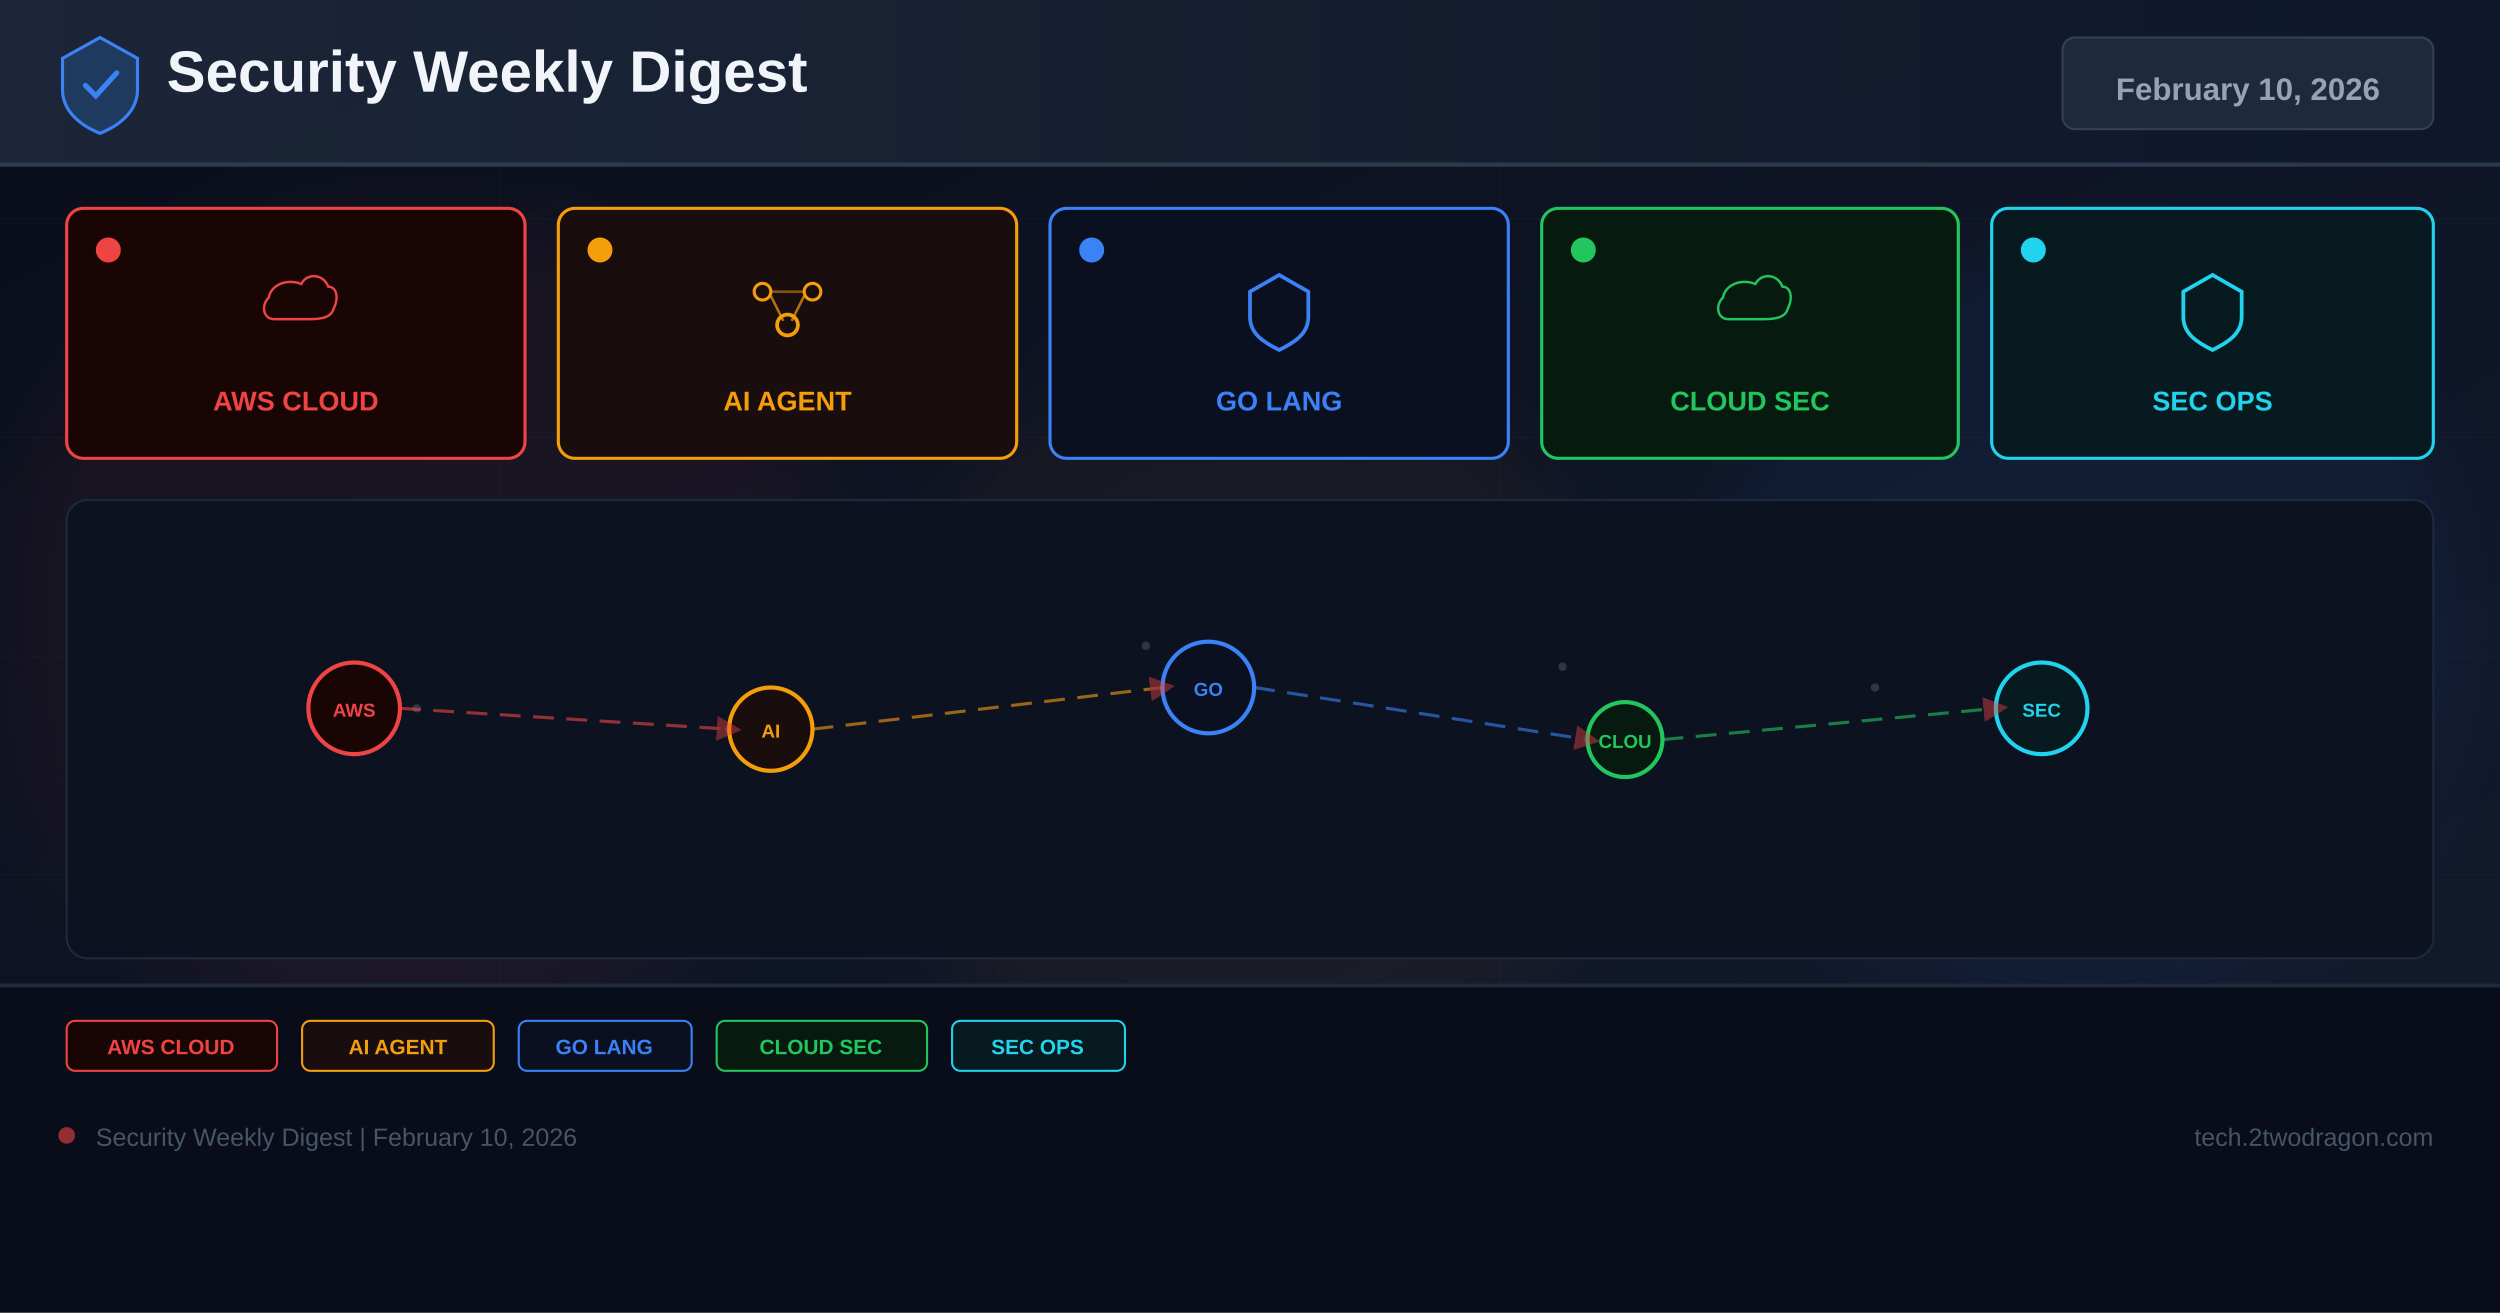
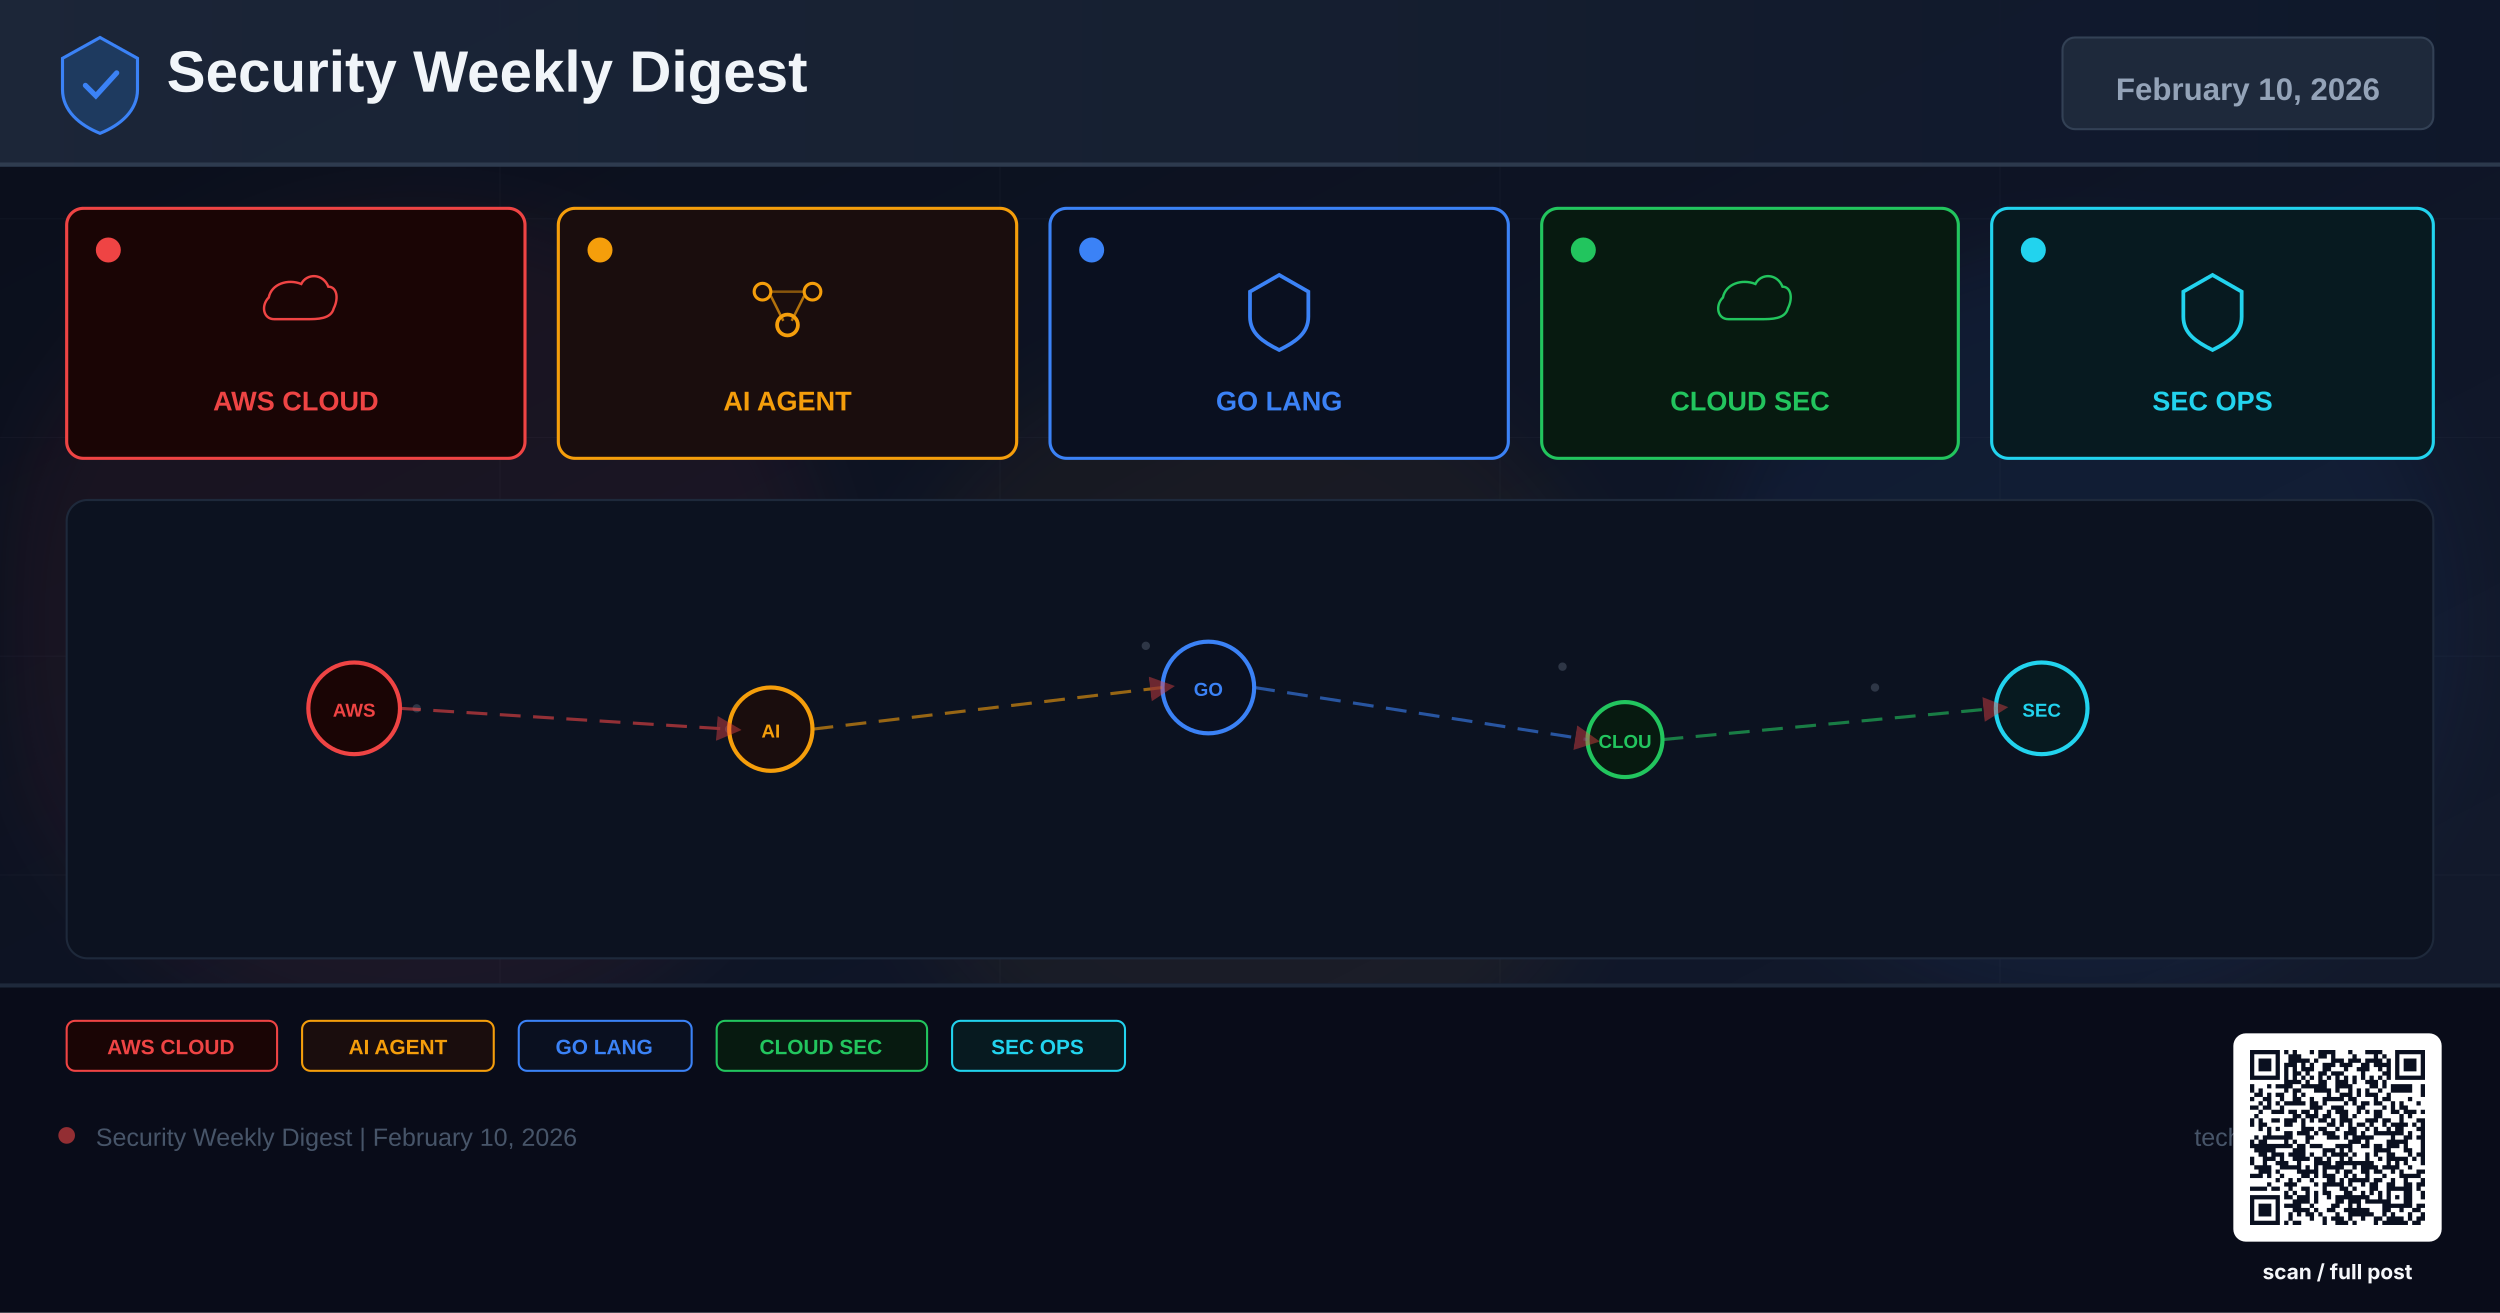
<svg xmlns="http://www.w3.org/2000/svg" width="1200" height="630" viewBox="0 0 1200 630">
  <defs>
    <linearGradient id="bg" x1="0%" y1="0%" x2="100%" y2="100%">
      <stop offset="0%" stop-color="#0a0e1a" />
      <stop offset="60%" stop-color="#0f1628" />
      <stop offset="100%" stop-color="#141b2d" />
    </linearGradient>
    <linearGradient id="hg" x1="0%" y1="0%" x2="100%" y2="0%">
      <stop offset="0%" stop-color="#1e293b" />
      <stop offset="100%" stop-color="#0f172a" />
    </linearGradient>
    <filter id="glow" x="-50%" y="-50%" width="200%" height="200%">
      <feGaussianBlur stdDeviation="18" />
    </filter>
    <marker id="ar" markerWidth="8" markerHeight="8" refX="4" refY="4" orient="auto">
      <path d="M0,0 L8,4 L0,8 Z" fill="#ef4444" opacity="0.7" />
    </marker>
  </defs>
  <rect width="1200" height="630" fill="url(#bg)" />
  <g opacity="0.04" stroke="#94a3b8" stroke-width="0.5">
    <line x1="0" y1="105" x2="1200" y2="105" />
    <line x1="0" y1="210" x2="1200" y2="210" />
    <line x1="0" y1="315" x2="1200" y2="315" />
    <line x1="0" y1="420" x2="1200" y2="420" />
    <line x1="0" y1="525" x2="1200" y2="525" />
    <line x1="240" y1="0" x2="240" y2="630" />
    <line x1="480" y1="0" x2="480" y2="630" />
    <line x1="720" y1="0" x2="720" y2="630" />
    <line x1="960" y1="0" x2="960" y2="630" />
  </g>
  <circle cx="200" cy="300" r="200" fill="#ef4444" opacity="0.06" filter="url(#glow)" />
  <circle cx="600" cy="350" r="180" fill="#f59e0b" opacity="0.05" filter="url(#glow)" />
  <circle cx="1000" cy="300" r="180" fill="#3b82f6" opacity="0.06" filter="url(#glow)" />
  <rect x="0" y="0" width="1200" height="80" fill="url(#hg)" opacity="0.9" />
  <rect x="0" y="78" width="1200" height="2" fill="#334155" opacity="0.8" />
  <g transform="translate(48,40)">
    <path d="M0,-22 L18,-12 L18,3 C18,13 10,20 0,24 C-10,20 -18,13 -18,3 L-18,-12 Z" fill="#1e3a5f" stroke="#3b82f6" stroke-width="1.5" />
    <path d="M-7,1 L-2,6 L8,-5" stroke="#3b82f6" stroke-width="2.5" fill="none" stroke-linecap="round" />
  </g>
  <text x="80" y="44" font-family="Arial,sans-serif" font-size="28" font-weight="700" fill="#f1f5f9">Security Weekly Digest</text>
  <rect x="990" y="18" width="178" height="44" rx="6" fill="#1e293b" stroke="#334155" stroke-width="1" />
  <text x="1079" y="48" font-family="Arial,sans-serif" font-size="15" font-weight="700" fill="#94a3b8" text-anchor="middle">February 10, 2026</text>
  <rect x="32" y="100" width="220" height="120" rx="8" fill="#1a0505" stroke="#ef4444" stroke-width="1.5" />
  <circle cx="52" cy="120" r="6" fill="#ef4444" />
  <g transform="translate(142,148)">
    <path d="M-16,8 C-24,8 -26,-2 -20,-8 C-18,-18 -6,-22 4,-18 C8,-26 20,-26 24,-16 C30,-16 32,-8 28,0 C26,8 16,8 8,8 Z" fill="none" stroke="#ef4444" stroke-width="1.8" transform="scale(0.65)" />
  </g>
  <text x="142" y="197" font-family="Arial,sans-serif" font-size="13" font-weight="700" fill="#ef4444" text-anchor="middle">AWS CLOUD</text>
  <rect x="268" y="100" width="220" height="120" rx="8" fill="#1a0d0d" stroke="#f59e0b" stroke-width="1.5" />
  <circle cx="288" cy="120" r="6" fill="#f59e0b" />
  <g transform="translate(378,148)">
    <circle cx="-12" cy="-8" r="4" fill="none" stroke="#f59e0b" stroke-width="1.5" />
    <circle cx="12" cy="-8" r="4" fill="none" stroke="#f59e0b" stroke-width="1.5" />
    <circle cx="0" cy="8" r="5" fill="none" stroke="#f59e0b" stroke-width="1.8" />
    <line x1="-8" y1="-6" x2="-2" y2="6" stroke="#f59e0b" stroke-width="1.2" opacity="0.7" />
    <line x1="8" y1="-6" x2="2" y2="6" stroke="#f59e0b" stroke-width="1.2" opacity="0.7" />
    <line x1="-8" y1="-8" x2="8" y2="-8" stroke="#f59e0b" stroke-width="1.2" opacity="0.5" />
  </g>
  <text x="378" y="197" font-family="Arial,sans-serif" font-size="13" font-weight="700" fill="#f59e0b" text-anchor="middle">AI AGENT</text>
  <rect x="504" y="100" width="220" height="120" rx="8" fill="#0a1020" stroke="#3b82f6" stroke-width="1.5" />
  <circle cx="524" cy="120" r="6" fill="#3b82f6" />
  <g transform="translate(614,148)">
    <path d="M0,-16 L14,-8 L14,4 C14,12 8,16 0,20 C-8,16 -14,12 -14,4 L-14,-8 Z" fill="none" stroke="#3b82f6" stroke-width="1.8" />
  </g>
  <text x="614" y="197" font-family="Arial,sans-serif" font-size="13" font-weight="700" fill="#3b82f6" text-anchor="middle">GO LANG</text>
  <rect x="740" y="100" width="200" height="120" rx="8" fill="#071a10" stroke="#22c55e" stroke-width="1.5" />
  <circle cx="760" cy="120" r="6" fill="#22c55e" />
  <g transform="translate(840,148)">
    <path d="M-16,8 C-24,8 -26,-2 -20,-8 C-18,-18 -6,-22 4,-18 C8,-26 20,-26 24,-16 C30,-16 32,-8 28,0 C26,8 16,8 8,8 Z" fill="none" stroke="#22c55e" stroke-width="1.8" transform="scale(0.65)" />
  </g>
  <text x="840" y="197" font-family="Arial,sans-serif" font-size="13" font-weight="700" fill="#22c55e" text-anchor="middle">CLOUD SEC</text>
  <rect x="956" y="100" width="212" height="120" rx="8" fill="#071a20" stroke="#22d3ee" stroke-width="1.5" />
  <circle cx="976" cy="120" r="6" fill="#22d3ee" />
  <g transform="translate(1062,148)">
    <path d="M0,-16 L14,-8 L14,4 C14,12 8,16 0,20 C-8,16 -14,12 -14,4 L-14,-8 Z" fill="none" stroke="#22d3ee" stroke-width="1.8" />
  </g>
  <text x="1062" y="197" font-family="Arial,sans-serif" font-size="13" font-weight="700" fill="#22d3ee" text-anchor="middle">SEC OPS</text>
  <rect x="32" y="240" width="1136" height="220" rx="10" fill="#0c1220" stroke="#1e293b" stroke-width="1" />
  <g opacity="0.25">
    <circle cx="180" cy="330" r="2" fill="#94a3b8" />
    <circle cx="200" cy="340" r="2" fill="#94a3b8" />
    <circle cx="550" cy="310" r="2" fill="#94a3b8" />
    <circle cx="570" cy="325" r="2" fill="#94a3b8" />
    <circle cx="750" cy="320" r="2" fill="#94a3b8" />
    <circle cx="900" cy="330" r="2" fill="#94a3b8" />
    <circle cx="350" cy="350" r="2" fill="#94a3b8" />
    <circle cx="1000" cy="340" r="2" fill="#94a3b8" />
  </g>
  <circle cx="170" cy="340" r="22" fill="#1a0505" stroke="#ef4444" stroke-width="2" />
  <text x="170" y="344" font-family="Arial,sans-serif" font-size="9" font-weight="700" fill="#ef4444" text-anchor="middle">AWS</text>
  <circle cx="370" cy="350" r="20" fill="#1a0d0d" stroke="#f59e0b" stroke-width="2" />
  <text x="370" y="354" font-family="Arial,sans-serif" font-size="9" font-weight="700" fill="#f59e0b" text-anchor="middle">AI</text>
  <circle cx="580" cy="330" r="22" fill="#0a1020" stroke="#3b82f6" stroke-width="2" />
  <text x="580" y="334" font-family="Arial,sans-serif" font-size="9" font-weight="700" fill="#3b82f6" text-anchor="middle">GO</text>
  <circle cx="780" cy="355" r="18" fill="#071a10" stroke="#22c55e" stroke-width="2" />
  <text x="780" y="359" font-family="Arial,sans-serif" font-size="9" font-weight="700" fill="#22c55e" text-anchor="middle">CLOU</text>
  <circle cx="980" cy="340" r="22" fill="#071a20" stroke="#22d3ee" stroke-width="2" />
  <text x="980" y="344" font-family="Arial,sans-serif" font-size="9" font-weight="700" fill="#22d3ee" text-anchor="middle">SEC</text>
  <line x1="192" y1="340" x2="350" y2="350" stroke="#ef4444" stroke-width="1.5" stroke-dasharray="10 6" opacity="0.6" marker-end="url(#ar)" />
  <line x1="390" y1="350" x2="558" y2="330" stroke="#f59e0b" stroke-width="1.5" stroke-dasharray="10 6" opacity="0.6" marker-end="url(#ar)" />
  <line x1="602" y1="330" x2="762" y2="355" stroke="#3b82f6" stroke-width="1.5" stroke-dasharray="10 6" opacity="0.6" marker-end="url(#ar)" />
  <line x1="798" y1="355" x2="958" y2="340" stroke="#22c55e" stroke-width="1.5" stroke-dasharray="10 6" opacity="0.6" marker-end="url(#ar)" />
  <rect x="0" y="472" width="1200" height="158" fill="#080c18" opacity="0.95" />
  <rect x="0" y="472" width="1200" height="2" fill="#1e293b" />
  <rect x="32" y="490" width="101" height="24" rx="4" fill="#1a0505" stroke="#ef4444" stroke-width="1" />
  <text x="82" y="506" font-family="Arial,sans-serif" font-size="10" font-weight="700" fill="#ef4444" text-anchor="middle">AWS CLOUD</text>
  <rect x="145" y="490" width="92" height="24" rx="4" fill="#1a0d0d" stroke="#f59e0b" stroke-width="1" />
  <text x="191" y="506" font-family="Arial,sans-serif" font-size="10" font-weight="700" fill="#f59e0b" text-anchor="middle">AI AGENT</text>
  <rect x="249" y="490" width="83" height="24" rx="4" fill="#0a1020" stroke="#3b82f6" stroke-width="1" />
  <text x="290" y="506" font-family="Arial,sans-serif" font-size="10" font-weight="700" fill="#3b82f6" text-anchor="middle">GO LANG</text>
  <rect x="344" y="490" width="101" height="24" rx="4" fill="#071a10" stroke="#22c55e" stroke-width="1" />
  <text x="394" y="506" font-family="Arial,sans-serif" font-size="10" font-weight="700" fill="#22c55e" text-anchor="middle">CLOUD SEC</text>
  <rect x="457" y="490" width="83" height="24" rx="4" fill="#071a20" stroke="#22d3ee" stroke-width="1" />
  <text x="498" y="506" font-family="Arial,sans-serif" font-size="10" font-weight="700" fill="#22d3ee" text-anchor="middle">SEC OPS</text>
  <circle cx="32" cy="545" r="4" fill="#ef4444" opacity="0.6" />
  <text x="46" y="550" font-family="Arial,sans-serif" font-size="12" fill="#475569">Security Weekly Digest | February 10, 2026</text>
  <text x="1168" y="550" font-family="Arial,sans-serif" font-size="12" fill="#475569" text-anchor="end">tech.2twodragon.com</text>
+   <g transform="translate(1080,504)">
+     <rect x="-8" y="-8" width="100" height="100" rx="6" fill="#FFFFFF" />
+     <g transform="scale(2.04878)" fill="#0A1020">
+       <path d="M0 0h7v1h-7zM8 0h1v1h-1zM10 0h1v1h-1zM14 0h1v1h-1zM16 0h4v1h-4zM23 0h1v1h-1zM27 0h4v1h-4zM34 0h7v1h-7zM0 1h1v1h-1zM6 1h1v1h-1zM9 1h3v1h-3zM16 1h2v1h-2zM19 1h1v1h-1zM24 1h1v1h-1zM29 1h1v1h-1zM31 1h1v1h-1zM34 1h1v1h-1zM40 1h1v1h-1zM0 2h1v1h-1zM2 2h3v1h-3zM6 2h1v1h-1zM9 2h5v1h-5zM15 2h1v1h-1zM19 2h3v1h-3zM23 2h3v1h-3zM27 2h4v1h-4zM32 2h1v1h-1zM34 2h1v1h-1zM36 2h3v1h-3zM40 2h1v1h-1zM0 3h1v1h-1zM2 3h3v1h-3zM6 3h1v1h-1zM8 3h3v1h-3zM12 3h1v1h-1zM14 3h1v1h-1zM17 3h3v1h-3zM21 3h3v1h-3zM26 3h2v1h-2zM29 3h4v1h-4zM34 3h1v1h-1zM36 3h3v1h-3zM40 3h1v1h-1zM0 4h1v1h-1zM2 4h3v1h-3zM6 4h1v1h-1zM8 4h1v1h-1zM10 4h1v1h-1zM12 4h3v1h-3zM17 4h2v1h-2zM22 4h1v1h-1zM25 4h3v1h-3zM30 4h1v1h-1zM32 4h1v1h-1zM34 4h1v1h-1zM36 4h3v1h-3zM40 4h1v1h-1zM0 5h1v1h-1zM6 5h1v1h-1zM8 5h1v1h-1zM10 5h2v1h-2zM13 5h1v1h-1zM16 5h2v1h-2zM19 5h3v1h-3zM26 5h1v1h-1zM31 5h2v1h-2zM34 5h1v1h-1zM40 5h1v1h-1zM0 6h7v1h-7zM8 6h1v1h-1zM10 6h1v1h-1zM12 6h1v1h-1zM14 6h1v1h-1zM16 6h1v1h-1zM18 6h1v1h-1zM20 6h1v1h-1zM22 6h1v1h-1zM24 6h1v1h-1zM26 6h1v1h-1zM28 6h1v1h-1zM30 6h1v1h-1zM32 6h1v1h-1zM34 6h7v1h-7zM8 7h4v1h-4zM13 7h1v1h-1zM16 7h2v1h-2zM20 7h3v1h-3zM24 7h1v1h-1zM27 7h3v1h-3zM31 7h1v1h-1zM0 8h1v1h-1zM4 8h1v1h-1zM6 8h4v1h-4zM12 8h6v1h-6zM20 8h4v1h-4zM28 8h2v1h-2zM31 8h1v1h-1zM33 8h5v1h-5zM40 8h1v1h-1zM0 9h1v1h-1zM2 9h1v1h-1zM8 9h1v1h-1zM10 9h2v1h-2zM15 9h4v1h-4zM20 9h1v1h-1zM23 9h1v1h-1zM25 9h1v1h-1zM27 9h1v1h-1zM30 9h1v1h-1zM33 9h5v1h-5zM40 9h1v1h-1zM1 10h2v1h-2zM4 10h1v1h-1zM6 10h2v1h-2zM10 10h1v1h-1zM12 10h1v1h-1zM18 10h1v1h-1zM21 10h3v1h-3zM25 10h1v1h-1zM27 10h3v1h-3zM32 10h1v1h-1zM40 10h1v1h-1zM0 11h1v1h-1zM3 11h2v1h-2zM7 11h1v1h-1zM10 11h2v1h-2zM14 11h1v1h-1zM17 11h5v1h-5zM23 11h2v1h-2zM29 11h1v1h-1zM31 11h2v1h-2zM37 11h1v1h-1zM2 12h1v1h-1zM4 12h1v1h-1zM6 12h1v1h-1zM8 12h5v1h-5zM14 12h2v1h-2zM17 12h1v1h-1zM22 12h1v1h-1zM24 12h1v1h-1zM26 12h2v1h-2zM29 12h2v1h-2zM33 12h1v1h-1zM35 12h1v1h-1zM39 12h1v1h-1zM0 13h2v1h-2zM3 13h2v1h-2zM7 13h1v1h-1zM14 13h3v1h-3zM19 13h3v1h-3zM25 13h2v1h-2zM31 13h1v1h-1zM33 13h1v1h-1zM35 13h2v1h-2zM2 14h1v1h-1zM5 14h3v1h-3zM9 14h2v1h-2zM12 14h2v1h-2zM15 14h1v1h-1zM18 14h1v1h-1zM20 14h3v1h-3zM25 14h1v1h-1zM27 14h1v1h-1zM29 14h2v1h-2zM33 14h2v1h-2zM36 14h3v1h-3zM40 14h1v1h-1zM1 15h1v1h-1zM10 15h2v1h-2zM13 15h3v1h-3zM17 15h2v1h-2zM21 15h2v1h-2zM24 15h1v1h-1zM29 15h2v1h-2zM35 15h1v1h-1zM37 15h1v1h-1zM0 16h1v1h-1zM2 16h1v1h-1zM5 16h2v1h-2zM8 16h3v1h-3zM12 16h1v1h-1zM14 16h1v1h-1zM16 16h2v1h-2zM19 16h1v1h-1zM21 16h3v1h-3zM27 16h3v1h-3zM31 16h2v1h-2zM35 16h1v1h-1zM39 16h2v1h-2zM0 17h1v1h-1zM2 17h2v1h-2zM8 17h2v1h-2zM12 17h1v1h-1zM18 17h2v1h-2zM21 17h1v1h-1zM23 17h1v1h-1zM25 17h2v1h-2zM28 17h1v1h-1zM31 17h1v1h-1zM33 17h4v1h-4zM38 17h1v1h-1zM40 17h1v1h-1zM2 18h1v1h-1zM4 18h1v1h-1zM6 18h1v1h-1zM12 18h3v1h-3zM16 18h2v1h-2zM20 18h1v1h-1zM23 18h2v1h-2zM27 18h1v1h-1zM29 18h1v1h-1zM32 18h1v1h-1zM34 18h2v1h-2zM39 18h2v1h-2zM4 19h1v1h-1zM8 19h2v1h-2zM11 19h3v1h-3zM15 19h1v1h-1zM17 19h3v1h-3zM22 19h3v1h-3zM26 19h1v1h-1zM29 19h7v1h-7zM37 19h1v1h-1zM40 19h1v1h-1zM1 20h1v1h-1zM3 20h7v1h-7zM13 20h2v1h-2zM18 20h3v1h-3zM22 20h1v1h-1zM24 20h5v1h-5zM33 20h1v1h-1zM36 20h2v1h-2zM39 20h2v1h-2zM0 21h1v1h-1zM2 21h2v1h-2zM8 21h1v1h-1zM10 21h1v1h-1zM13 21h1v1h-1zM23 21h3v1h-3zM27 21h1v1h-1zM32 21h5v1h-5zM40 21h1v1h-1zM0 22h10v1h-10zM11 22h2v1h-2zM14 22h3v1h-3zM20 22h4v1h-4zM26 22h2v1h-2zM29 22h2v1h-2zM32 22h3v1h-3zM36 22h1v1h-1zM40 22h1v1h-1zM1 23h5v1h-5zM10 23h3v1h-3zM17 23h3v1h-3zM21 23h1v1h-1zM23 23h1v1h-1zM29 23h4v1h-4zM36 23h2v1h-2zM40 23h1v1h-1zM2 24h2v1h-2zM5 24h3v1h-3zM9 24h4v1h-4zM14 24h1v1h-1zM17 24h1v1h-1zM19 24h4v1h-4zM24 24h1v1h-1zM27 24h1v1h-1zM29 24h1v1h-1zM32 24h2v1h-2zM37 24h1v1h-1zM39 24h2v1h-2zM0 25h1v1h-1zM3 25h3v1h-3zM7 25h1v1h-1zM10 25h4v1h-4zM15 25h2v1h-2zM18 25h1v1h-1zM21 25h1v1h-1zM23 25h1v1h-1zM27 25h1v1h-1zM30 25h1v1h-1zM32 25h5v1h-5zM38 25h1v1h-1zM40 25h1v1h-1zM0 26h1v1h-1zM3 26h1v1h-1zM6 26h3v1h-3zM11 26h1v1h-1zM15 26h4v1h-4zM20 26h9v1h-9zM32 26h1v1h-1zM34 26h1v1h-1zM36 26h1v1h-1zM40 26h1v1h-1zM1 27h4v1h-4zM7 27h5v1h-5zM13 27h1v1h-1zM15 27h1v1h-1zM17 27h5v1h-5zM24 27h1v1h-1zM26 27h4v1h-4zM31 27h4v1h-4zM37 27h1v1h-1zM2 28h3v1h-3zM6 28h1v1h-1zM11 28h5v1h-5zM17 28h1v1h-1zM20 28h1v1h-1zM22 28h2v1h-2zM26 28h2v1h-2zM29 28h2v1h-2zM33 28h1v1h-1zM35 28h1v1h-1zM39 28h2v1h-2zM0 29h3v1h-3zM4 29h1v1h-1zM7 29h1v1h-1zM12 29h2v1h-2zM15 29h1v1h-1zM17 29h3v1h-3zM22 29h1v1h-1zM24 29h1v1h-1zM27 29h1v1h-1zM31 29h1v1h-1zM35 29h5v1h-5zM6 30h1v1h-1zM9 30h1v1h-1zM11 30h1v1h-1zM14 30h1v1h-1zM18 30h2v1h-2zM21 30h1v1h-1zM23 30h5v1h-5zM29 30h2v1h-2zM33 30h1v1h-1zM36 30h1v1h-1zM40 30h1v1h-1zM4 31h1v1h-1zM8 31h3v1h-3zM15 31h1v1h-1zM17 31h5v1h-5zM23 31h1v1h-1zM26 31h1v1h-1zM28 31h2v1h-2zM32 31h2v1h-2zM36 31h2v1h-2zM39 31h2v1h-2zM0 32h4v1h-4zM5 32h2v1h-2zM9 32h1v1h-1zM12 32h2v1h-2zM17 32h1v1h-1zM21 32h2v1h-2zM24 32h1v1h-1zM28 32h2v1h-2zM32 32h6v1h-6zM39 32h1v1h-1zM8 33h1v1h-1zM10 33h1v1h-1zM13 33h1v1h-1zM15 33h1v1h-1zM17 33h2v1h-2zM22 33h2v1h-2zM26 33h1v1h-1zM28 33h1v1h-1zM30 33h1v1h-1zM32 33h1v1h-1zM36 33h2v1h-2zM40 33h1v1h-1zM0 34h7v1h-7zM8 34h2v1h-2zM11 34h3v1h-3zM15 34h1v1h-1zM18 34h1v1h-1zM20 34h8v1h-8zM30 34h1v1h-1zM32 34h1v1h-1zM34 34h1v1h-1zM36 34h2v1h-2zM40 34h1v1h-1zM0 35h1v1h-1zM6 35h1v1h-1zM10 35h4v1h-4zM15 35h1v1h-1zM20 35h2v1h-2zM23 35h3v1h-3zM27 35h6v1h-6zM36 35h2v1h-2zM0 36h1v1h-1zM2 36h3v1h-3zM6 36h1v1h-1zM8 36h4v1h-4zM14 36h1v1h-1zM19 36h2v1h-2zM23 36h1v1h-1zM25 36h1v1h-1zM31 36h7v1h-7zM39 36h2v1h-2zM0 37h1v1h-1zM2 37h3v1h-3zM6 37h1v1h-1zM10 37h4v1h-4zM15 37h1v1h-1zM18 37h2v1h-2zM22 37h6v1h-6zM31 37h2v1h-2zM35 37h1v1h-1zM38 37h2v1h-2zM0 38h1v1h-1zM2 38h3v1h-3zM6 38h1v1h-1zM9 38h1v1h-1zM11 38h1v1h-1zM13 38h2v1h-2zM16 38h1v1h-1zM20 38h1v1h-1zM23 38h6v1h-6zM31 38h1v1h-1zM33 38h1v1h-1zM37 38h1v1h-1zM40 38h1v1h-1zM0 39h1v1h-1zM6 39h1v1h-1zM9 39h1v1h-1zM14 39h1v1h-1zM17 39h1v1h-1zM19 39h3v1h-3zM23 39h1v1h-1zM26 39h1v1h-1zM29 39h2v1h-2zM32 39h4v1h-4zM37 39h1v1h-1zM39 39h2v1h-2zM0 40h7v1h-7zM8 40h1v1h-1zM10 40h2v1h-2zM17 40h1v1h-1zM20 40h3v1h-3zM24 40h1v1h-1zM29 40h1v1h-1zM31 40h6v1h-6zM38 40h2v1h-2z" />
+     </g>
+   </g>
+   <text x="1122" y="614" font-family="Inter,Helvetica,Arial,sans-serif" font-size="10" font-weight="700" fill="#F5F7FA" text-anchor="middle">scan / full post</text>
</svg>
